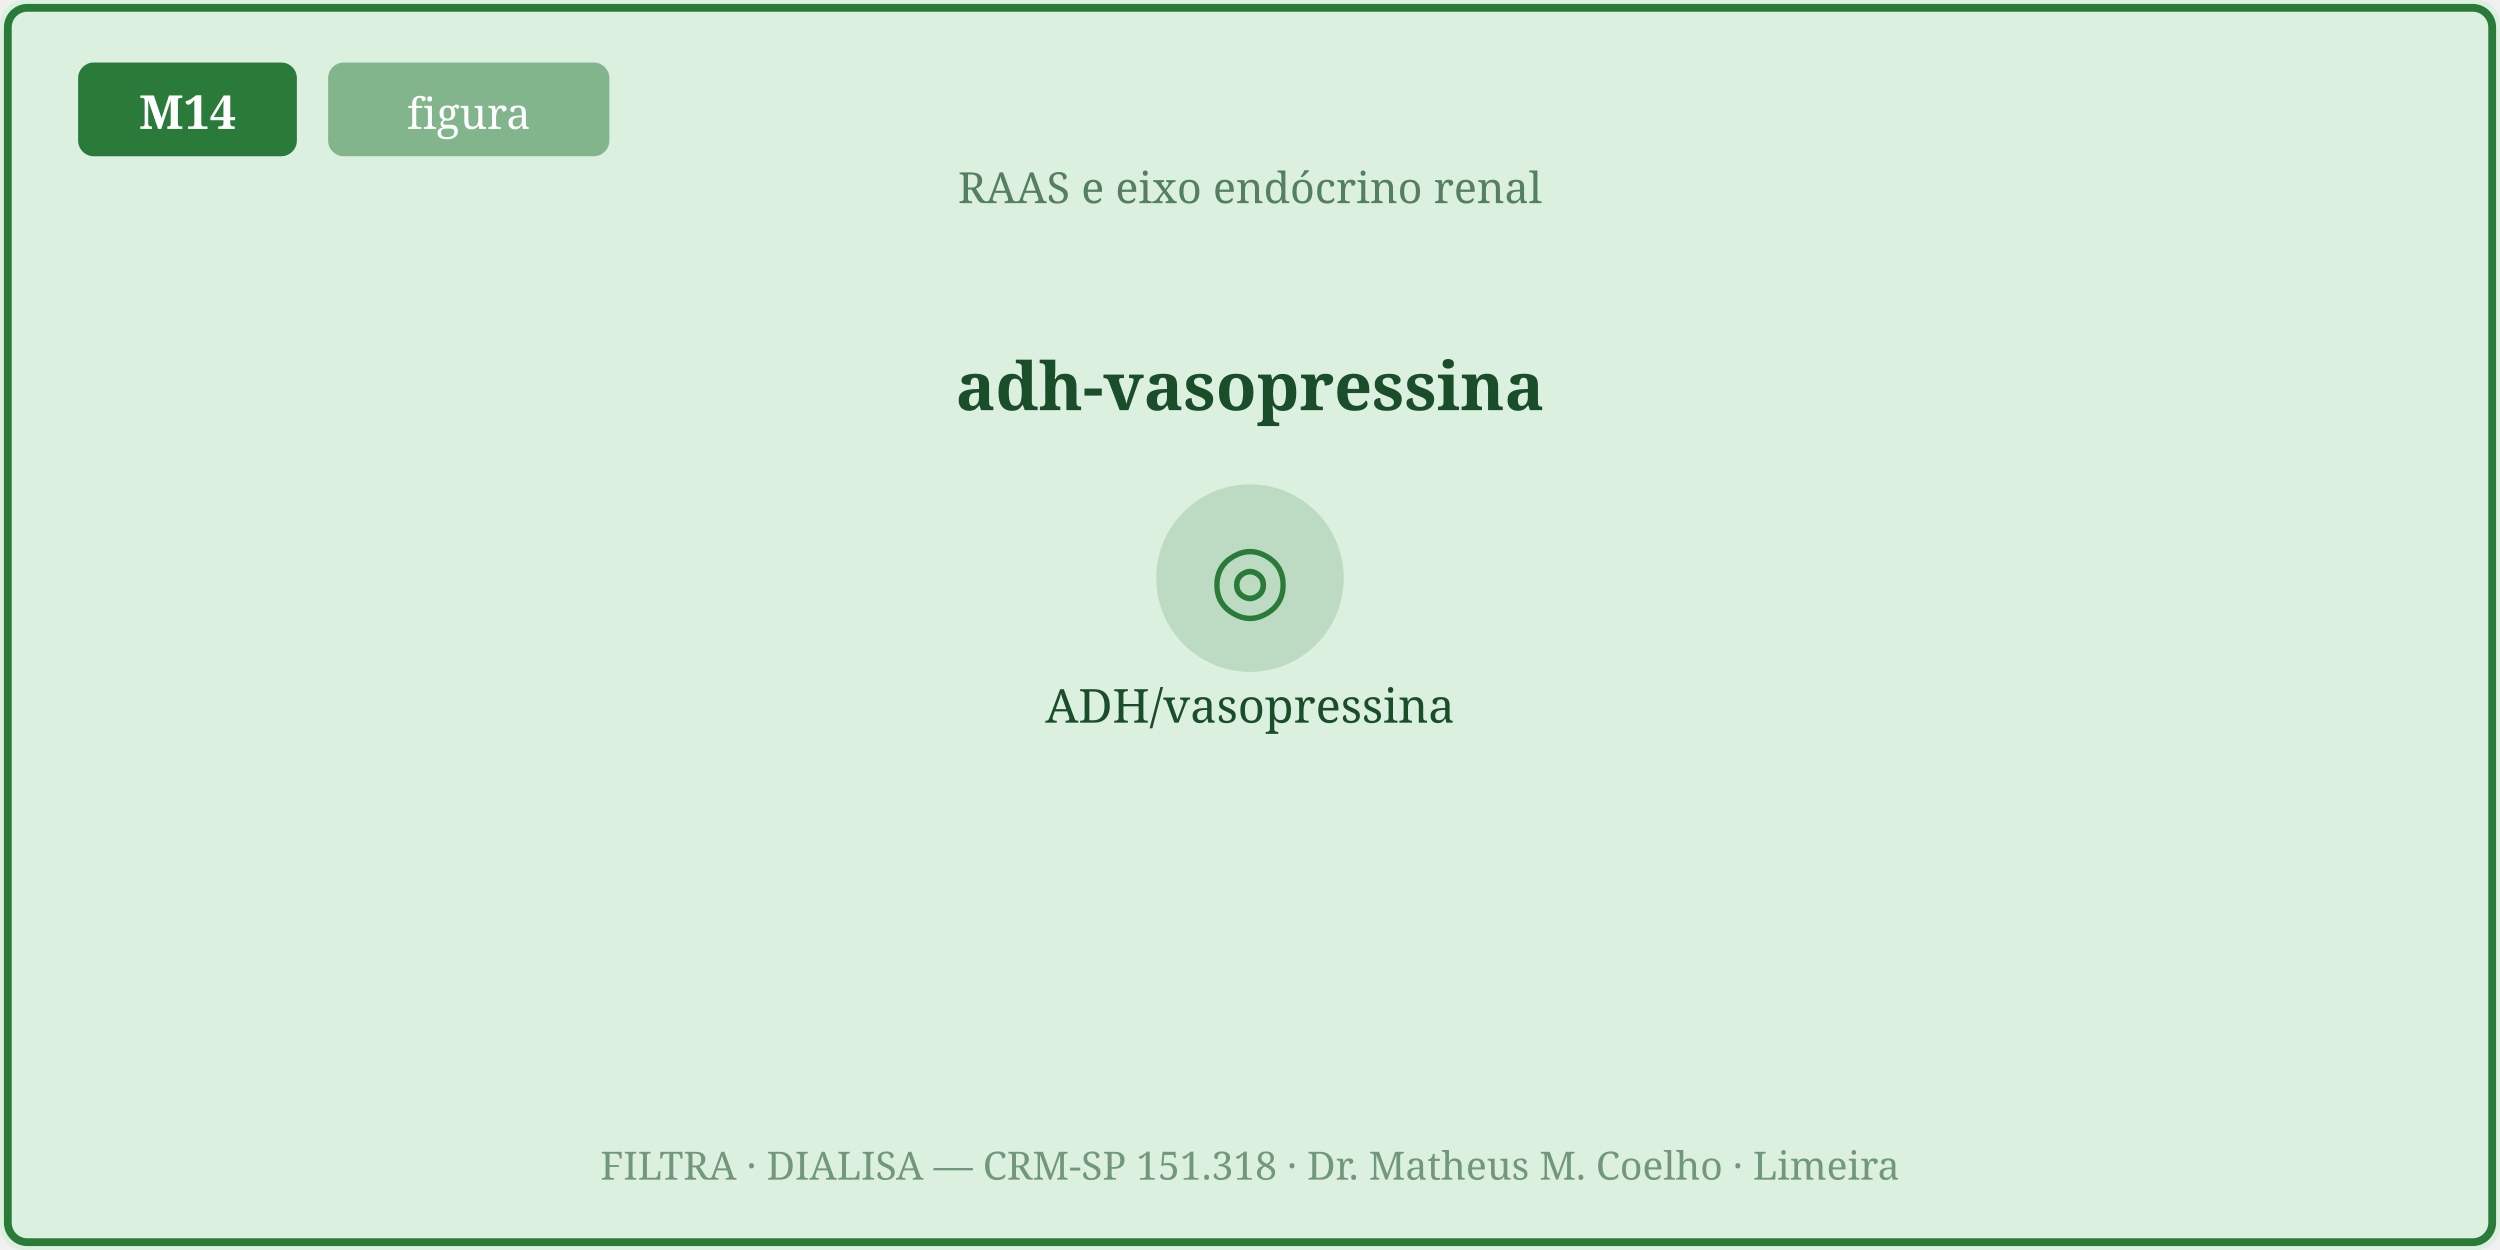
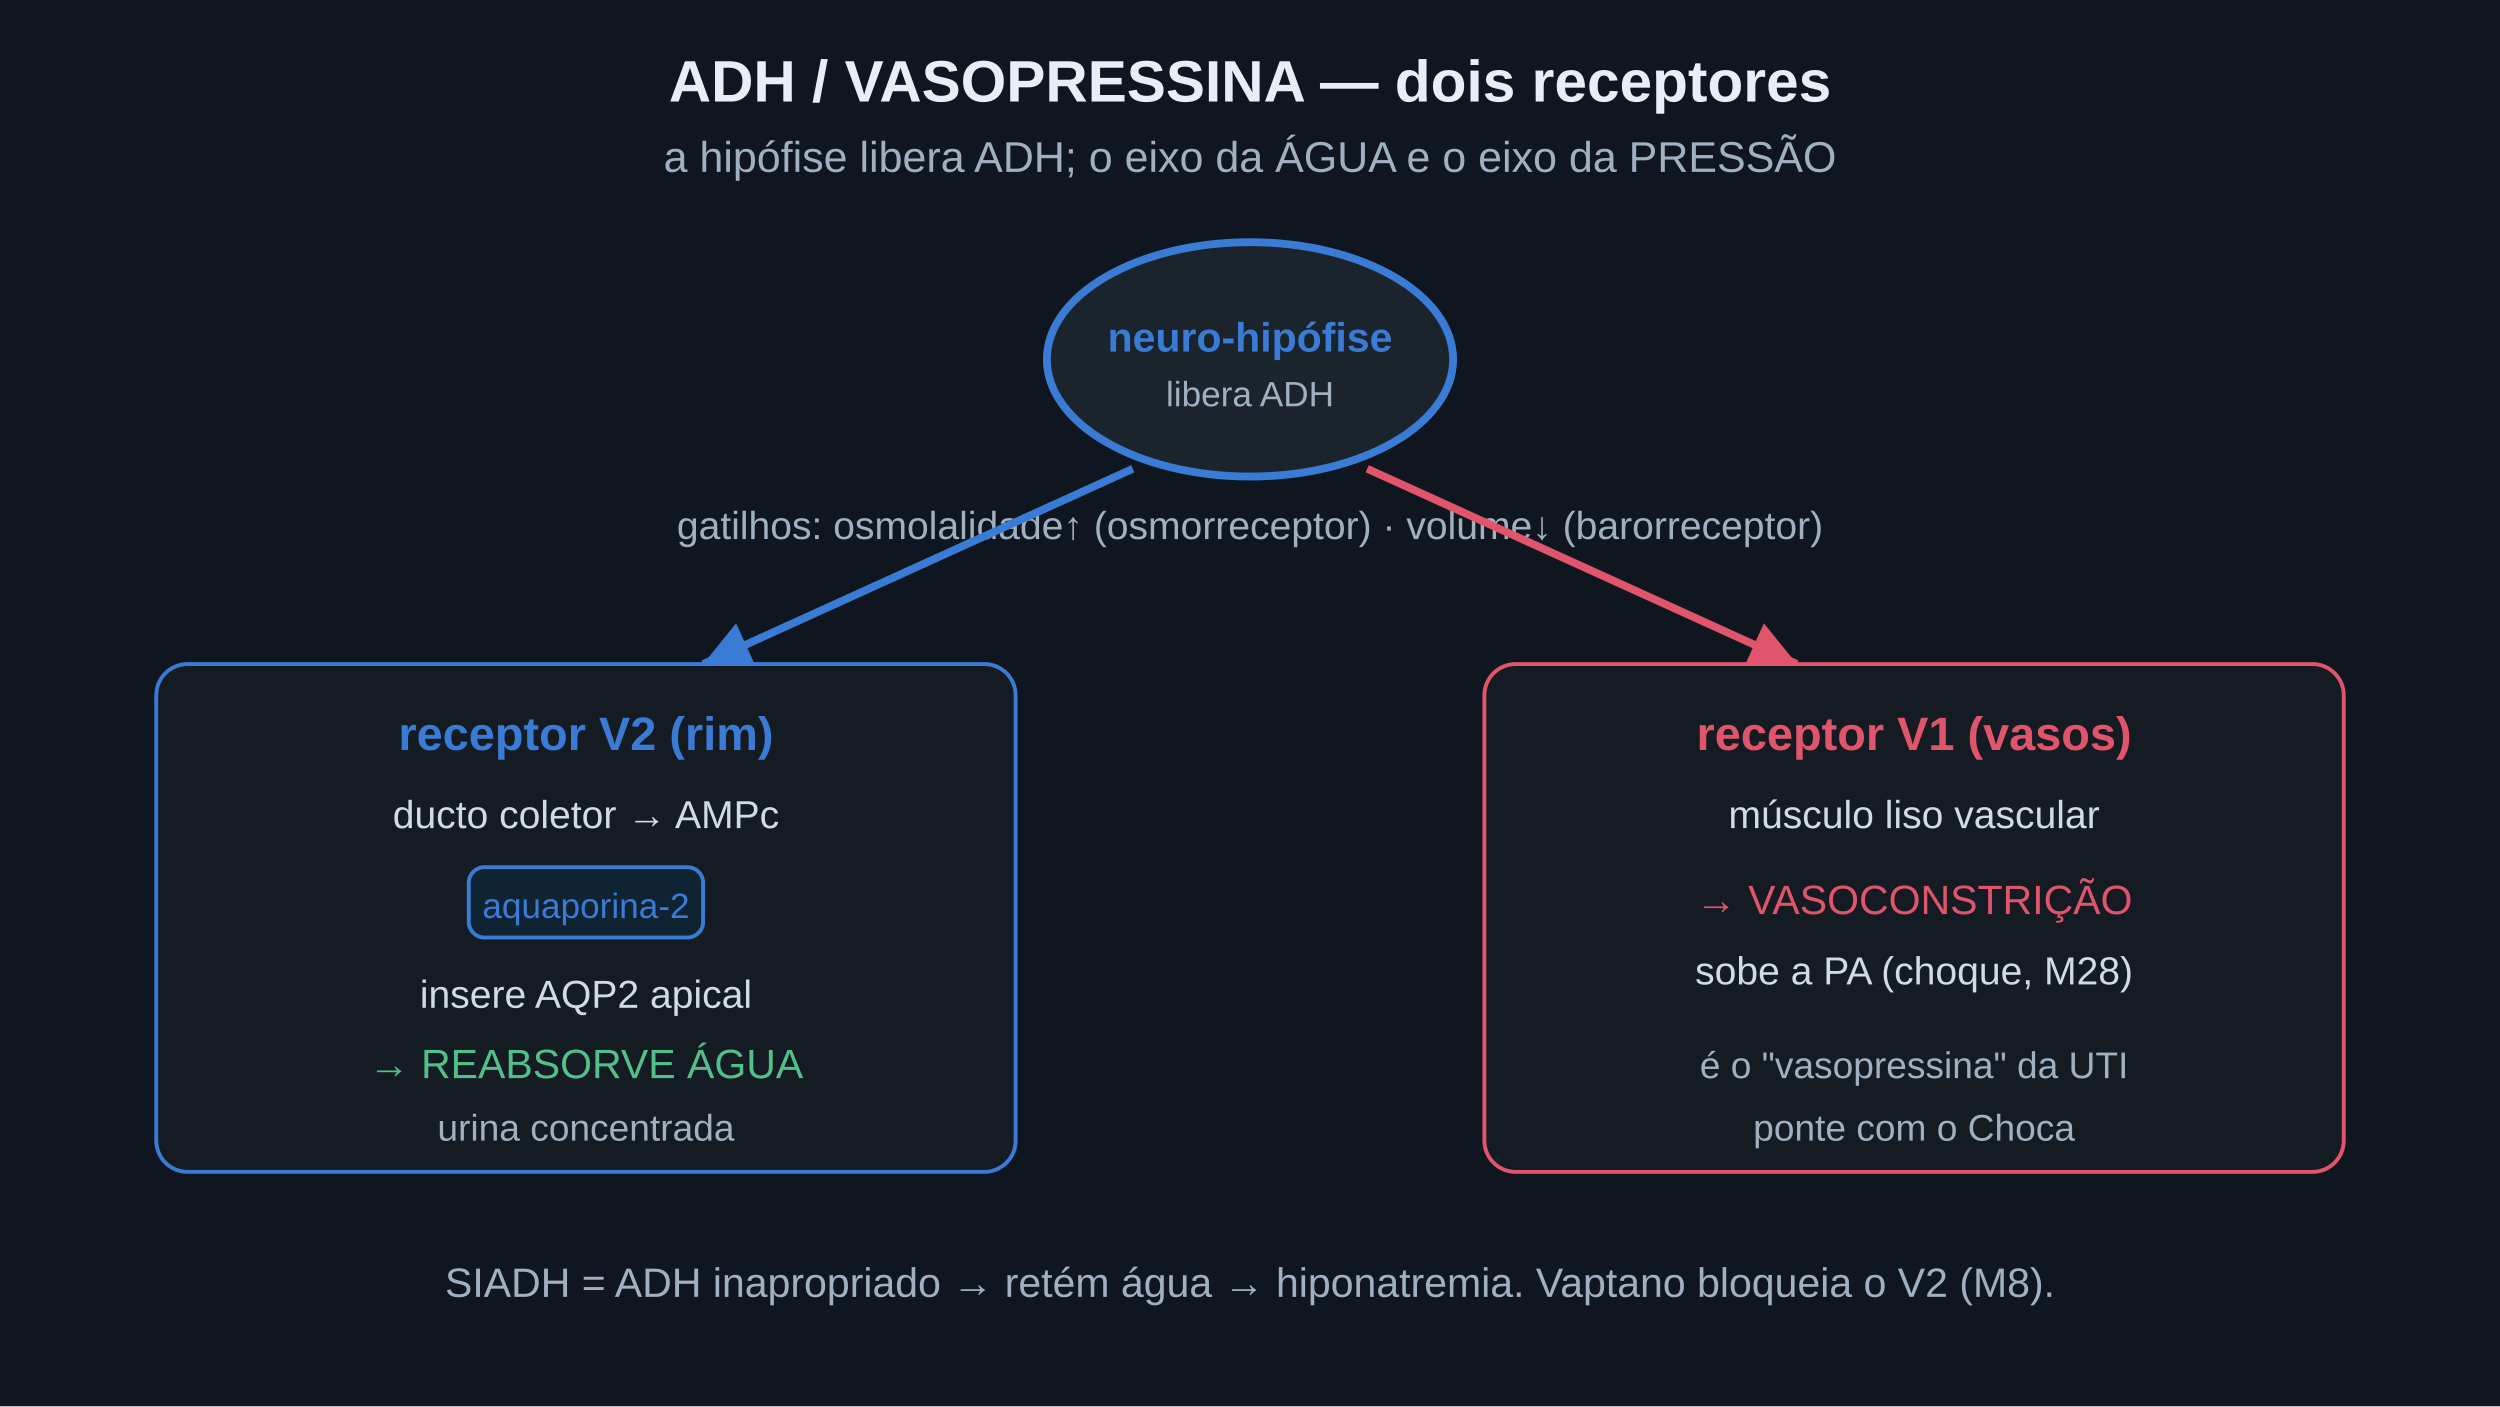
- <svg xmlns="http://www.w3.org/2000/svg" viewBox="0 0 640 320" font-family="Georgia,serif">
-   <rect width="640" height="320" fill="#dcf0e0" rx="6" />
-   <rect x="2" y="2" width="636" height="316" rx="5" fill="none" stroke="#2a7a3a" stroke-width="2" />
-   <rect x="20" y="16" width="56" height="24" rx="4" fill="#2a7a3a" />
-   <text x="48" y="33" text-anchor="middle" font-size="12" font-weight="bold" fill="white">M14</text>
-   <rect x="84" y="16" width="72" height="24" rx="4" fill="#2a7a3a" opacity="0.5" />
-   <text x="120" y="33" text-anchor="middle" font-size="11" fill="white">figura</text>
-   <text x="320" y="52" text-anchor="middle" font-size="11" fill="#1a4e2a" opacity="0.7">RAAS e eixo endócrino renal</text>
-   <text x="320" y="105" text-anchor="middle" font-size="17" font-weight="bold" fill="#1a4e2a">adh-vasopressina</text>
-   <circle cx="320" cy="148" r="24" fill="#2a7a3a" opacity="0.18" />
-   <text x="320" y="156" text-anchor="middle" font-size="24" fill="#2a7a3a">◎</text>
-   <text x="320" y="185" text-anchor="middle" font-size="12" fill="#1a4e2a">ADH/vasopressina</text>
-   <text x="320" y="302" text-anchor="middle" font-size="10" fill="#1a4e2a" opacity="0.55">FILTRA · DIALISA — CRM-SP 151.318 · Dr. Matheus M. Coelho · Limeira</text>
+ <svg xmlns="http://www.w3.org/2000/svg" viewBox="0 0 640 360" font-family="system-ui,Segoe UI,Arial,sans-serif">
+   <rect width="640" height="360" fill="#0f1620" />
+   <text x="320" y="26" text-anchor="middle" font-size="15" font-weight="700" fill="#e7eef4">ADH / VASOPRESSINA — dois receptores</text>
+   <text x="320" y="44" text-anchor="middle" font-size="11" fill="#9fb1c0">a hipófise libera ADH; o eixo da ÁGUA e o eixo da PRESSÃO</text>
+   <ellipse cx="320" cy="92" rx="52" ry="30" fill="#1b242d" stroke="#3a7bd5" stroke-width="2" />
+   <text x="320" y="90" text-anchor="middle" font-size="10.5" font-weight="700" fill="#3a7bd5">neuro-hipófise</text>
+   <text x="320" y="104" text-anchor="middle" font-size="9" fill="#9fb1c0">libera ADH</text>
+   <text x="320" y="138" text-anchor="middle" font-size="10" fill="#9fb1c0">gatilhos: osmolalidade↑ (osmorreceptor) · volume↓ (barorreceptor)</text>
+   <line x1="290" y1="120" x2="180" y2="170" stroke="#3a7bd5" stroke-width="2" marker-end="url(#a)" />
+   <rect x="40" y="170" width="220" height="130" rx="8" fill="#141b22" stroke="#3a7bd5" />
+   <text x="150" y="192" text-anchor="middle" font-size="12" font-weight="700" fill="#3a7bd5">receptor V2 (rim)</text>
+   <text x="150" y="212" text-anchor="middle" font-size="10" fill="#cfdbe6">ducto coletor → AMPc</text>
+   <rect x="120" y="222" width="60" height="18" rx="4" fill="#102333" stroke="#3a7bd5" />
+   <text x="150" y="235" text-anchor="middle" font-size="9" fill="#3a7bd5">aquaporina-2</text>
+   <text x="150" y="258" text-anchor="middle" font-size="10" fill="#cfdbe6">insere AQP2 apical</text>
+   <text x="150" y="276" text-anchor="middle" font-size="10.5" fill="#52c08a">→ REABSORVE ÁGUA</text>
+   <text x="150" y="292" text-anchor="middle" font-size="9.5" fill="#9fb1c0">urina concentrada</text>
+   <line x1="350" y1="120" x2="460" y2="170" stroke="#e0556b" stroke-width="2" marker-end="url(#ar)" />
+   <rect x="380" y="170" width="220" height="130" rx="8" fill="#141b22" stroke="#e0556b" />
+   <text x="490" y="192" text-anchor="middle" font-size="12" font-weight="700" fill="#e0556b">receptor V1 (vasos)</text>
+   <text x="490" y="212" text-anchor="middle" font-size="10" fill="#cfdbe6">músculo liso vascular</text>
+   <text x="490" y="234" text-anchor="middle" font-size="10.5" fill="#e0556b">→ VASOCONSTRIÇÃO</text>
+   <text x="490" y="252" text-anchor="middle" font-size="10" fill="#cfdbe6">sobe a PA (choque, M28)</text>
+   <text x="490" y="276" text-anchor="middle" font-size="9.5" fill="#9fb1c0">é o "vasopressina" da UTI</text>
+   <text x="490" y="292" text-anchor="middle" font-size="9.5" fill="#9fb1c0">ponte com o Choca</text>
+   <text x="320" y="332" text-anchor="middle" font-size="10.5" fill="#9fb1c0">SIADH = ADH inapropriado → retém água → hiponatremia. Vaptano bloqueia o V2 (M8).</text>
+   <defs>
+     <marker id="a" markerWidth="8" markerHeight="8" refX="6" refY="3" orient="auto">
+       <path d="M0,0 L6,3 L0,6 Z" fill="#3a7bd5" />
+     </marker>
+     <marker id="ar" markerWidth="8" markerHeight="8" refX="6" refY="3" orient="auto">
+       <path d="M0,0 L6,3 L0,6 Z" fill="#e0556b" />
+     </marker>
+   </defs>
</svg>
